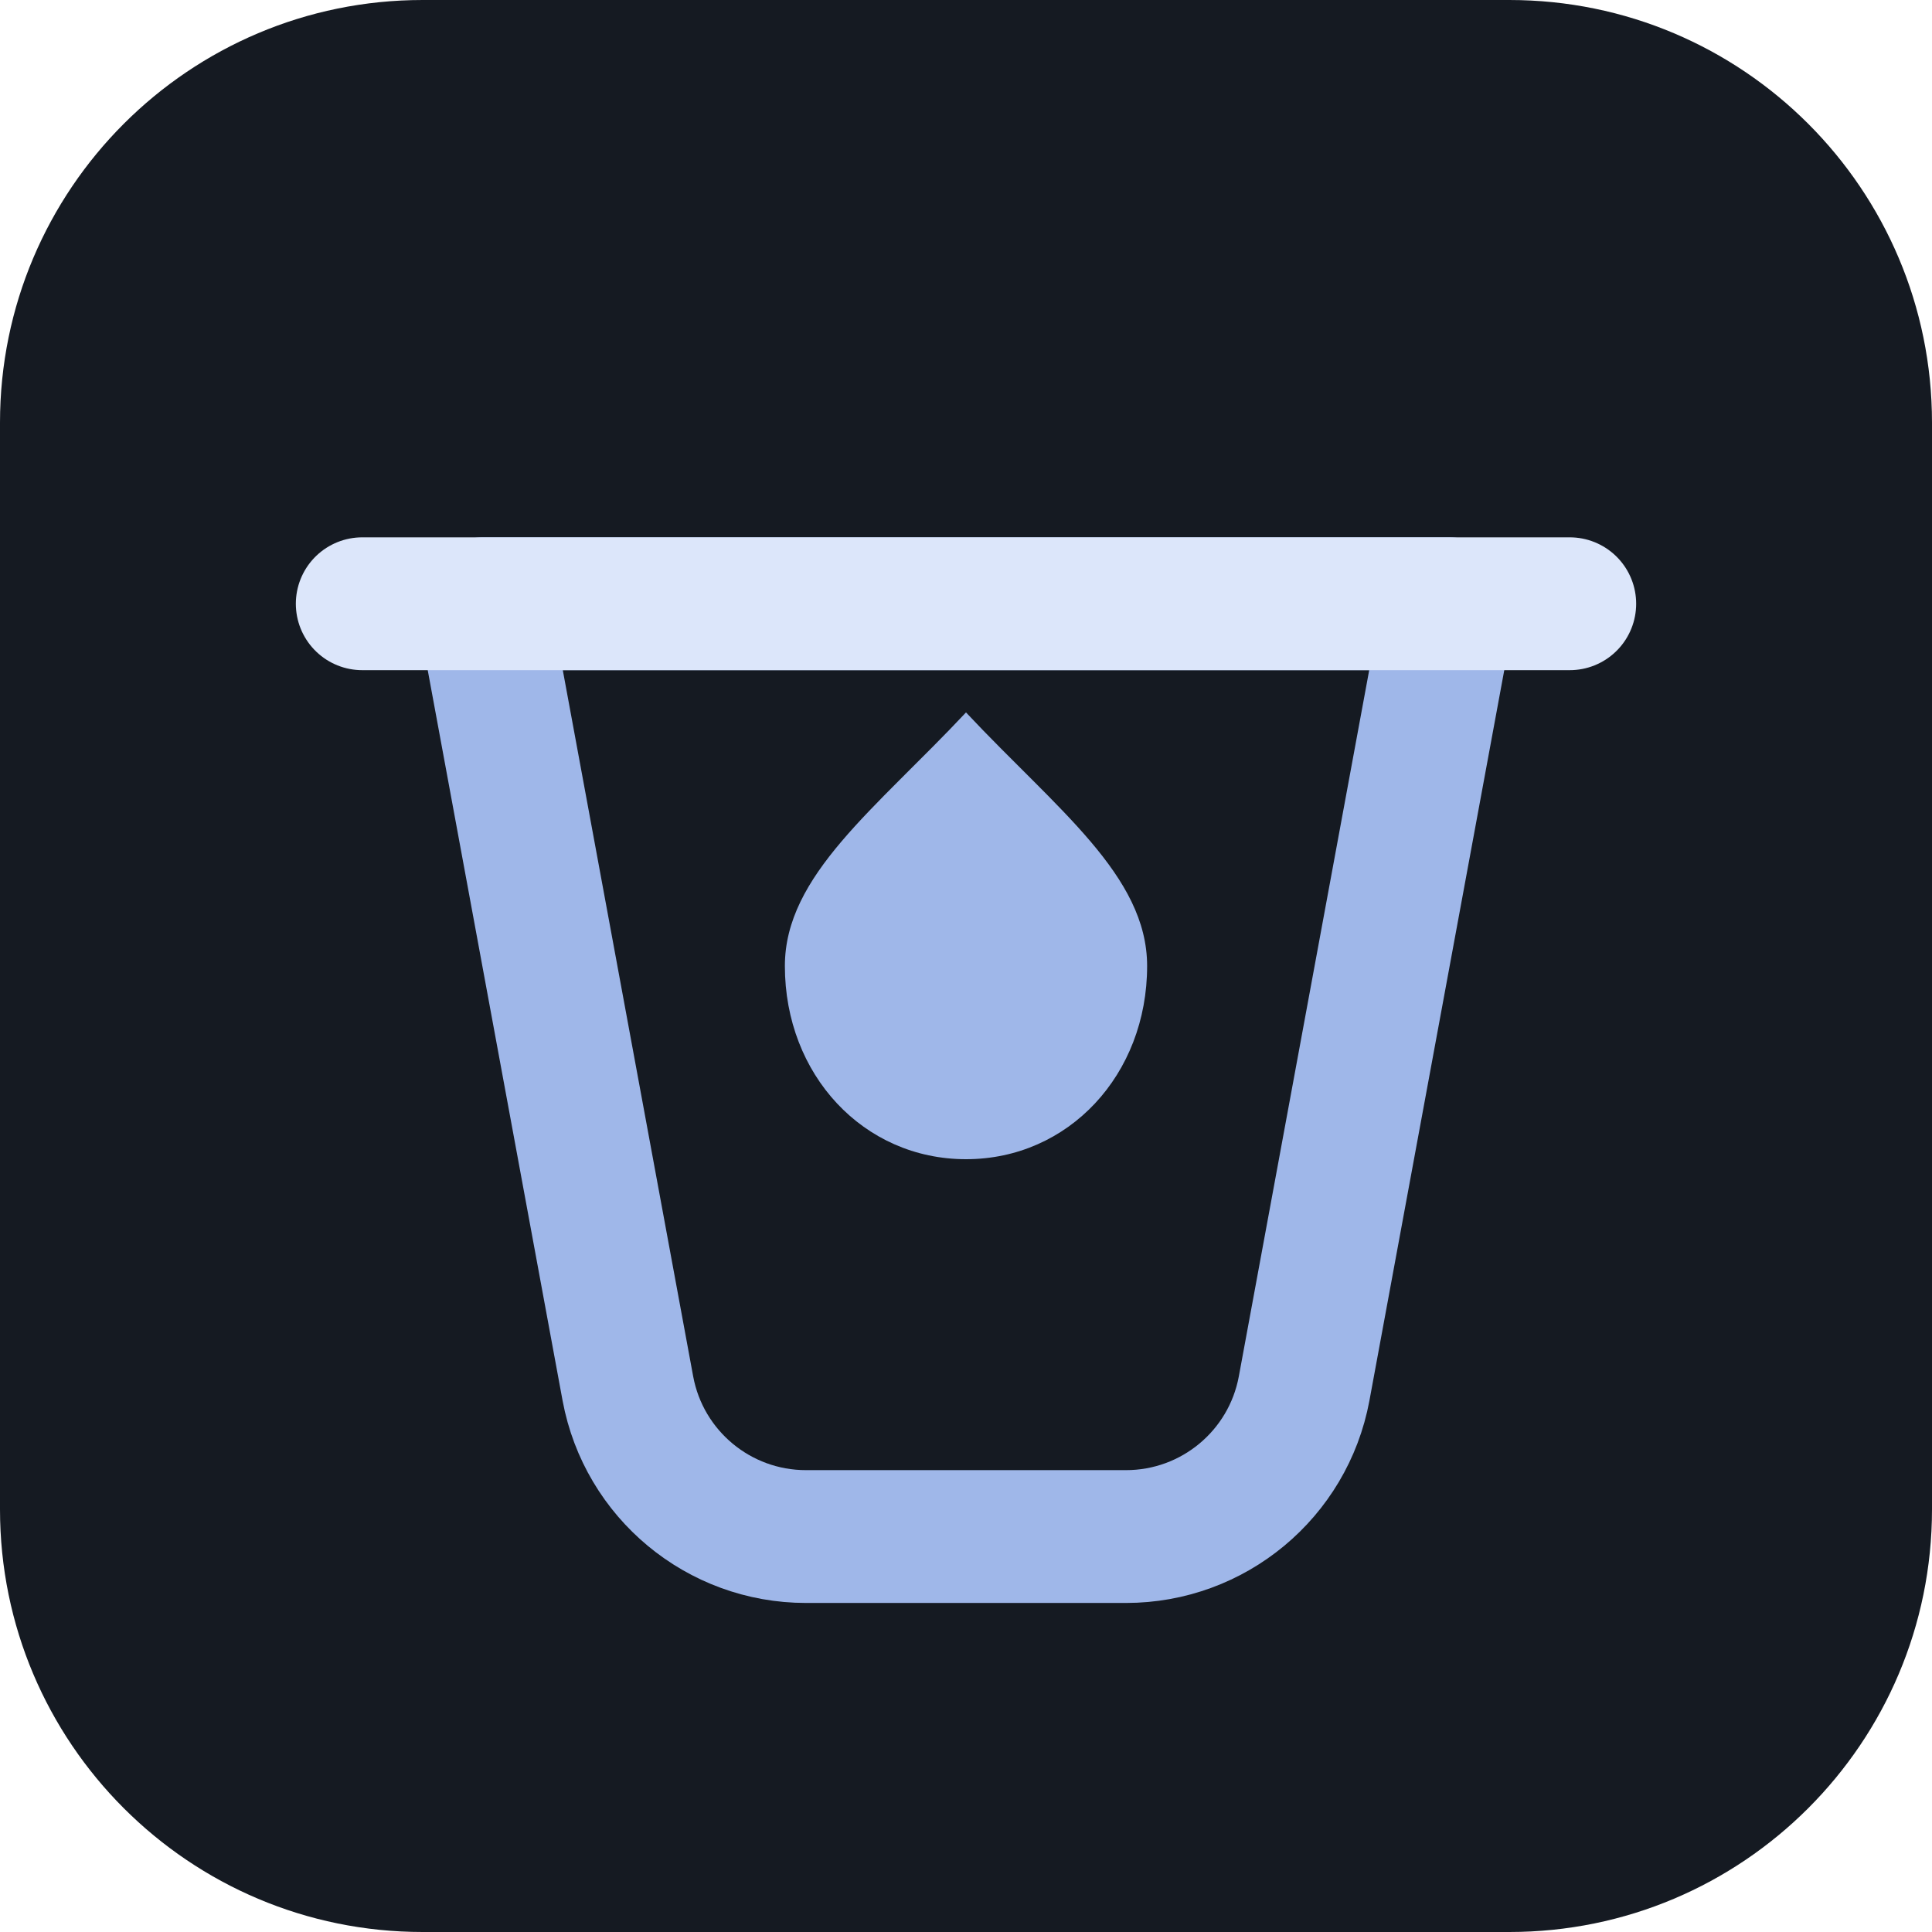
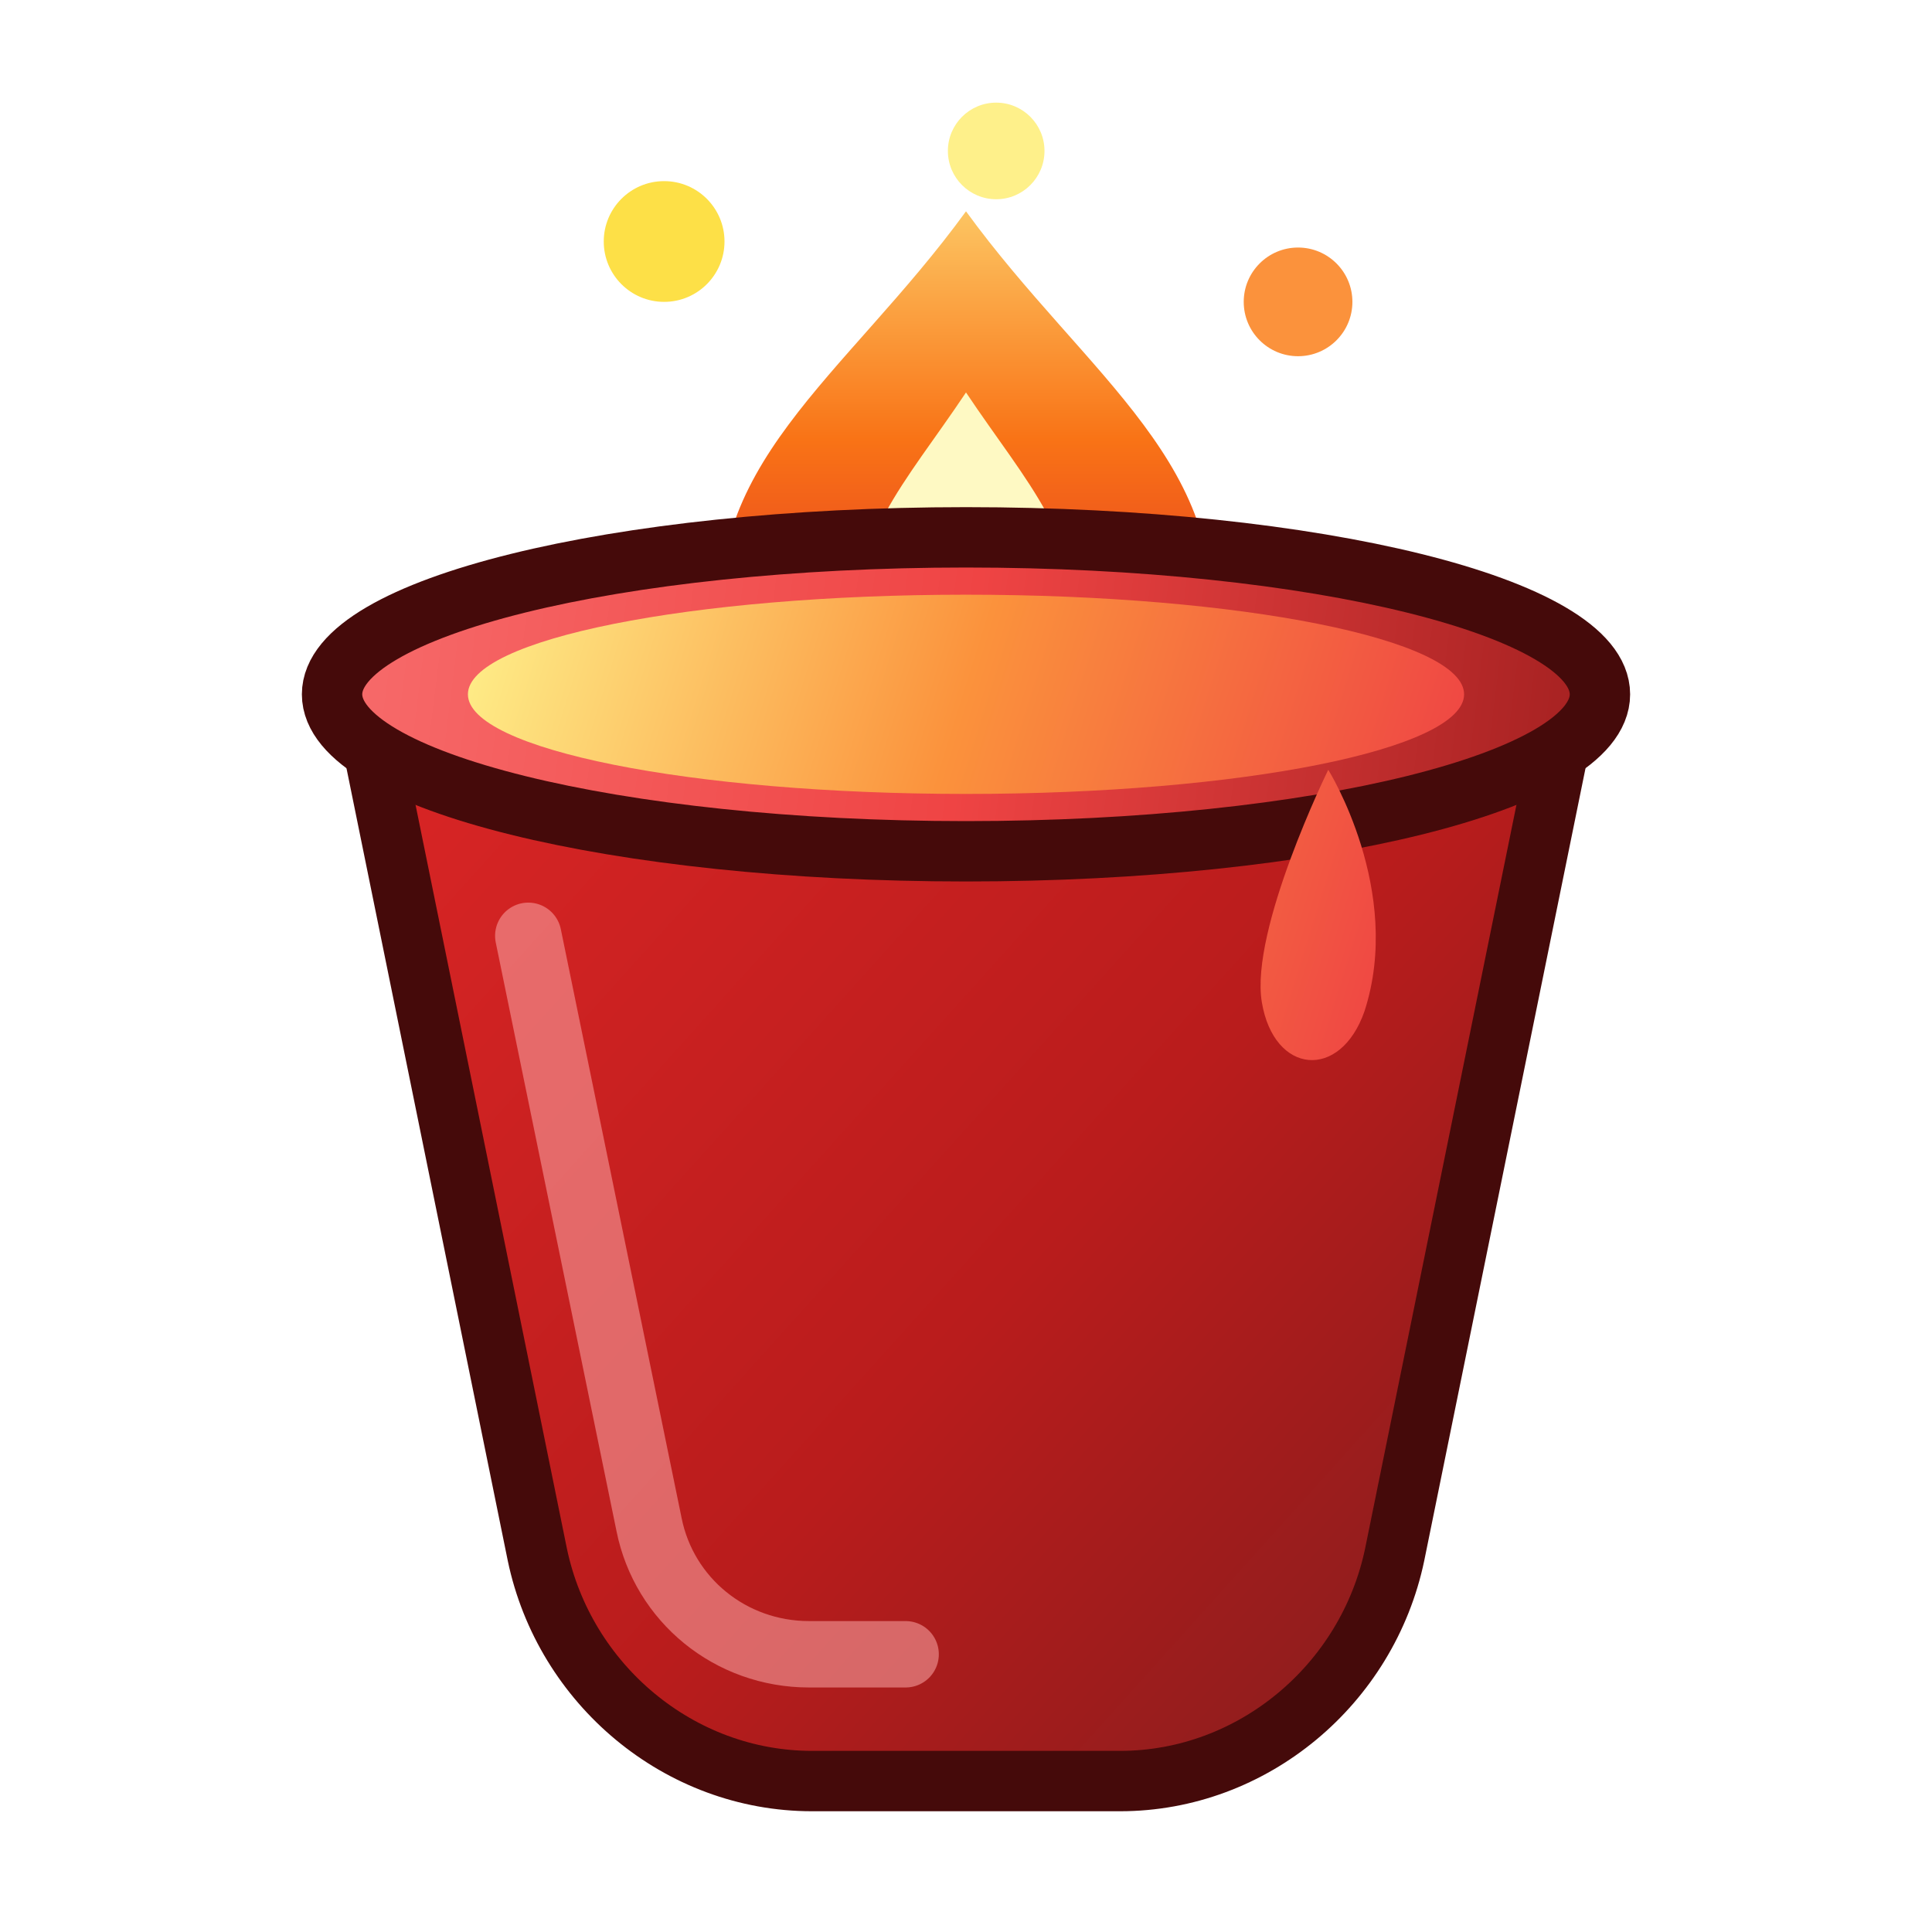
- <svg xmlns="http://www.w3.org/2000/svg" viewBox="0 0 32 32" fill="none">
-   <rect width="32" height="32" rx="7" fill="#151a22" />
-   <path d="M8 10h16l-2.4 13a3 3 0 0 1-2.95 2.45h-5.3A3 3 0 0 1 10.4 23L8 10Z" stroke="#9fb7e9" stroke-width="2.2" stroke-linejoin="round" />
-   <path d="M6 10h20" stroke="#dce6fa" stroke-width="2.2" stroke-linecap="round" />
-   <path d="M13 16c0 1.8 1.3 3.2 3 3.2s3-1.4 3-3.2c0-1.5-1.5-2.6-3-4.2-1.5 1.6-3 2.7-3 4.2Z" fill="#9fb7e9" />
+ <svg xmlns="http://www.w3.org/2000/svg" viewBox="0 0 64 64" fill="none">
+   <defs>
+     <linearGradient id="vessel" x1="12" y1="22" x2="52" y2="58" gradientUnits="userSpaceOnUse">
+       <stop offset="0%" stop-color="#dc2626" />
+       <stop offset="55%" stop-color="#b91c1c" />
+       <stop offset="100%" stop-color="#7f1d1d" />
+     </linearGradient>
+     <linearGradient id="molten" x1="16" y1="18" x2="48" y2="28" gradientUnits="userSpaceOnUse">
+       <stop offset="0%" stop-color="#fef08a" />
+       <stop offset="50%" stop-color="#fb923c" />
+       <stop offset="100%" stop-color="#ef4444" />
+     </linearGradient>
+     <linearGradient id="flame" x1="32" y1="3" x2="32" y2="24" gradientUnits="userSpaceOnUse">
+       <stop offset="0%" stop-color="#fef08a" />
+       <stop offset="55%" stop-color="#f97316" />
+       <stop offset="100%" stop-color="#dc2626" />
+     </linearGradient>
+     <linearGradient id="rim" x1="8" y1="20" x2="56" y2="26" gradientUnits="userSpaceOnUse">
+       <stop offset="0%" stop-color="#f87171" />
+       <stop offset="50%" stop-color="#ef4444" />
+       <stop offset="100%" stop-color="#991b1b" />
+     </linearGradient>
+   </defs>
+   <circle cx="22" cy="8" r="2" fill="#fde047" />
+   <circle cx="43" cy="10" r="1.8" fill="#fb923c" />
+   <circle cx="33" cy="5" r="1.6" fill="#fef08a" />
+   <path d="M32 7C28 12.5 23 15.5 24 21.5C24.8 25 28.2 26.5 32 26.5C35.8 26.5 39.2 25 40 21.5C41 15.5 36 12.5 32 7Z" fill="url(#flame)" />
+   <path d="M32 13C30 16 28 18 28.5 21.2C29 23.4 30.4 24.4 32 24.4C33.6 24.4 35 23.4 35.5 21.2C36 18 34 16 32 13Z" fill="#fef9c3" />
+   <path d="M12 23H52L46.2 51.5C45.3 55.8 41.5 59 37.1 59H26.9C22.5 59 18.7 55.8 17.8 51.5L12 23Z" fill="url(#vessel)" stroke="#450a0a" stroke-width="2" stroke-linejoin="round" />
+   <path d="M17.5 31L21.5 50.5C22 53 24.2 54.8 26.8 54.8H30" stroke="#fca5a5" stroke-width="2.2" stroke-linecap="round" opacity="0.55" />
+   <ellipse cx="32" cy="23" rx="21" ry="5.2" fill="url(#rim)" stroke="#450a0a" stroke-width="2" />
+   <ellipse cx="32" cy="23" rx="16.5" ry="3.3" fill="url(#molten)" />
+   <path d="M44 25.5C44 25.5 46.5 29.5 45.2 33.5C44.4 35.8 42.2 35.6 41.8 33.2C41.4 30.8 44 25.5 44 25.5Z" fill="url(#molten)" />
</svg>
